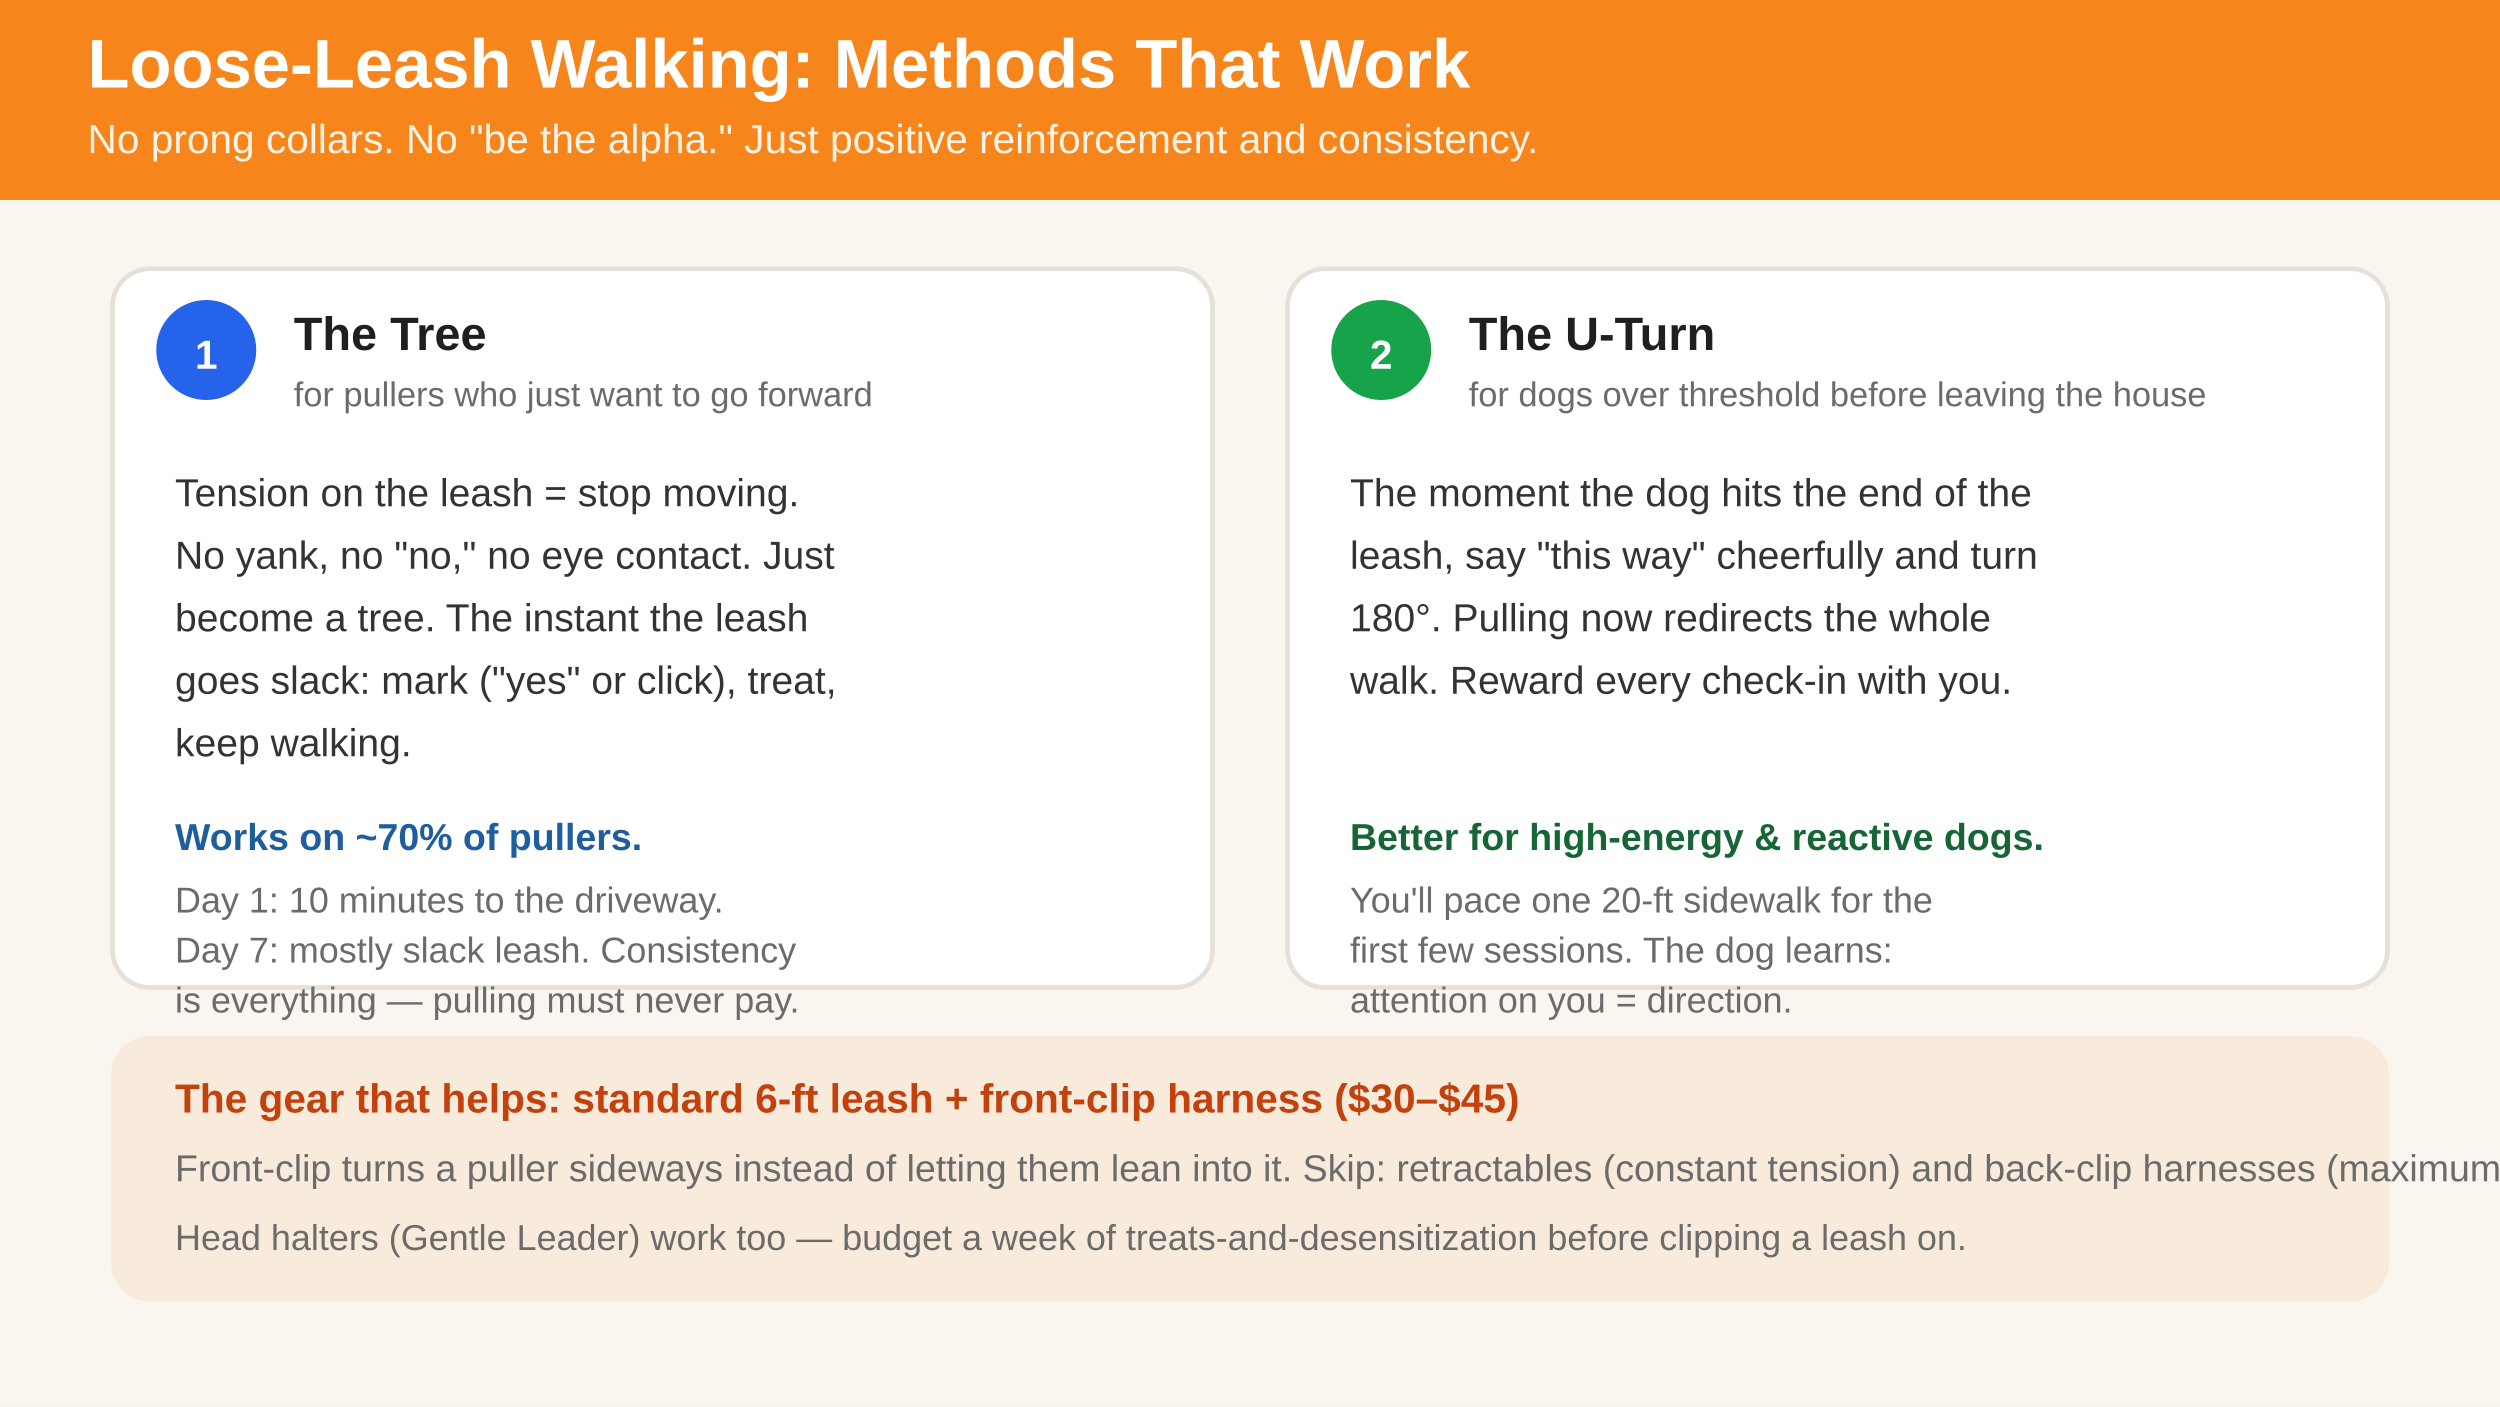
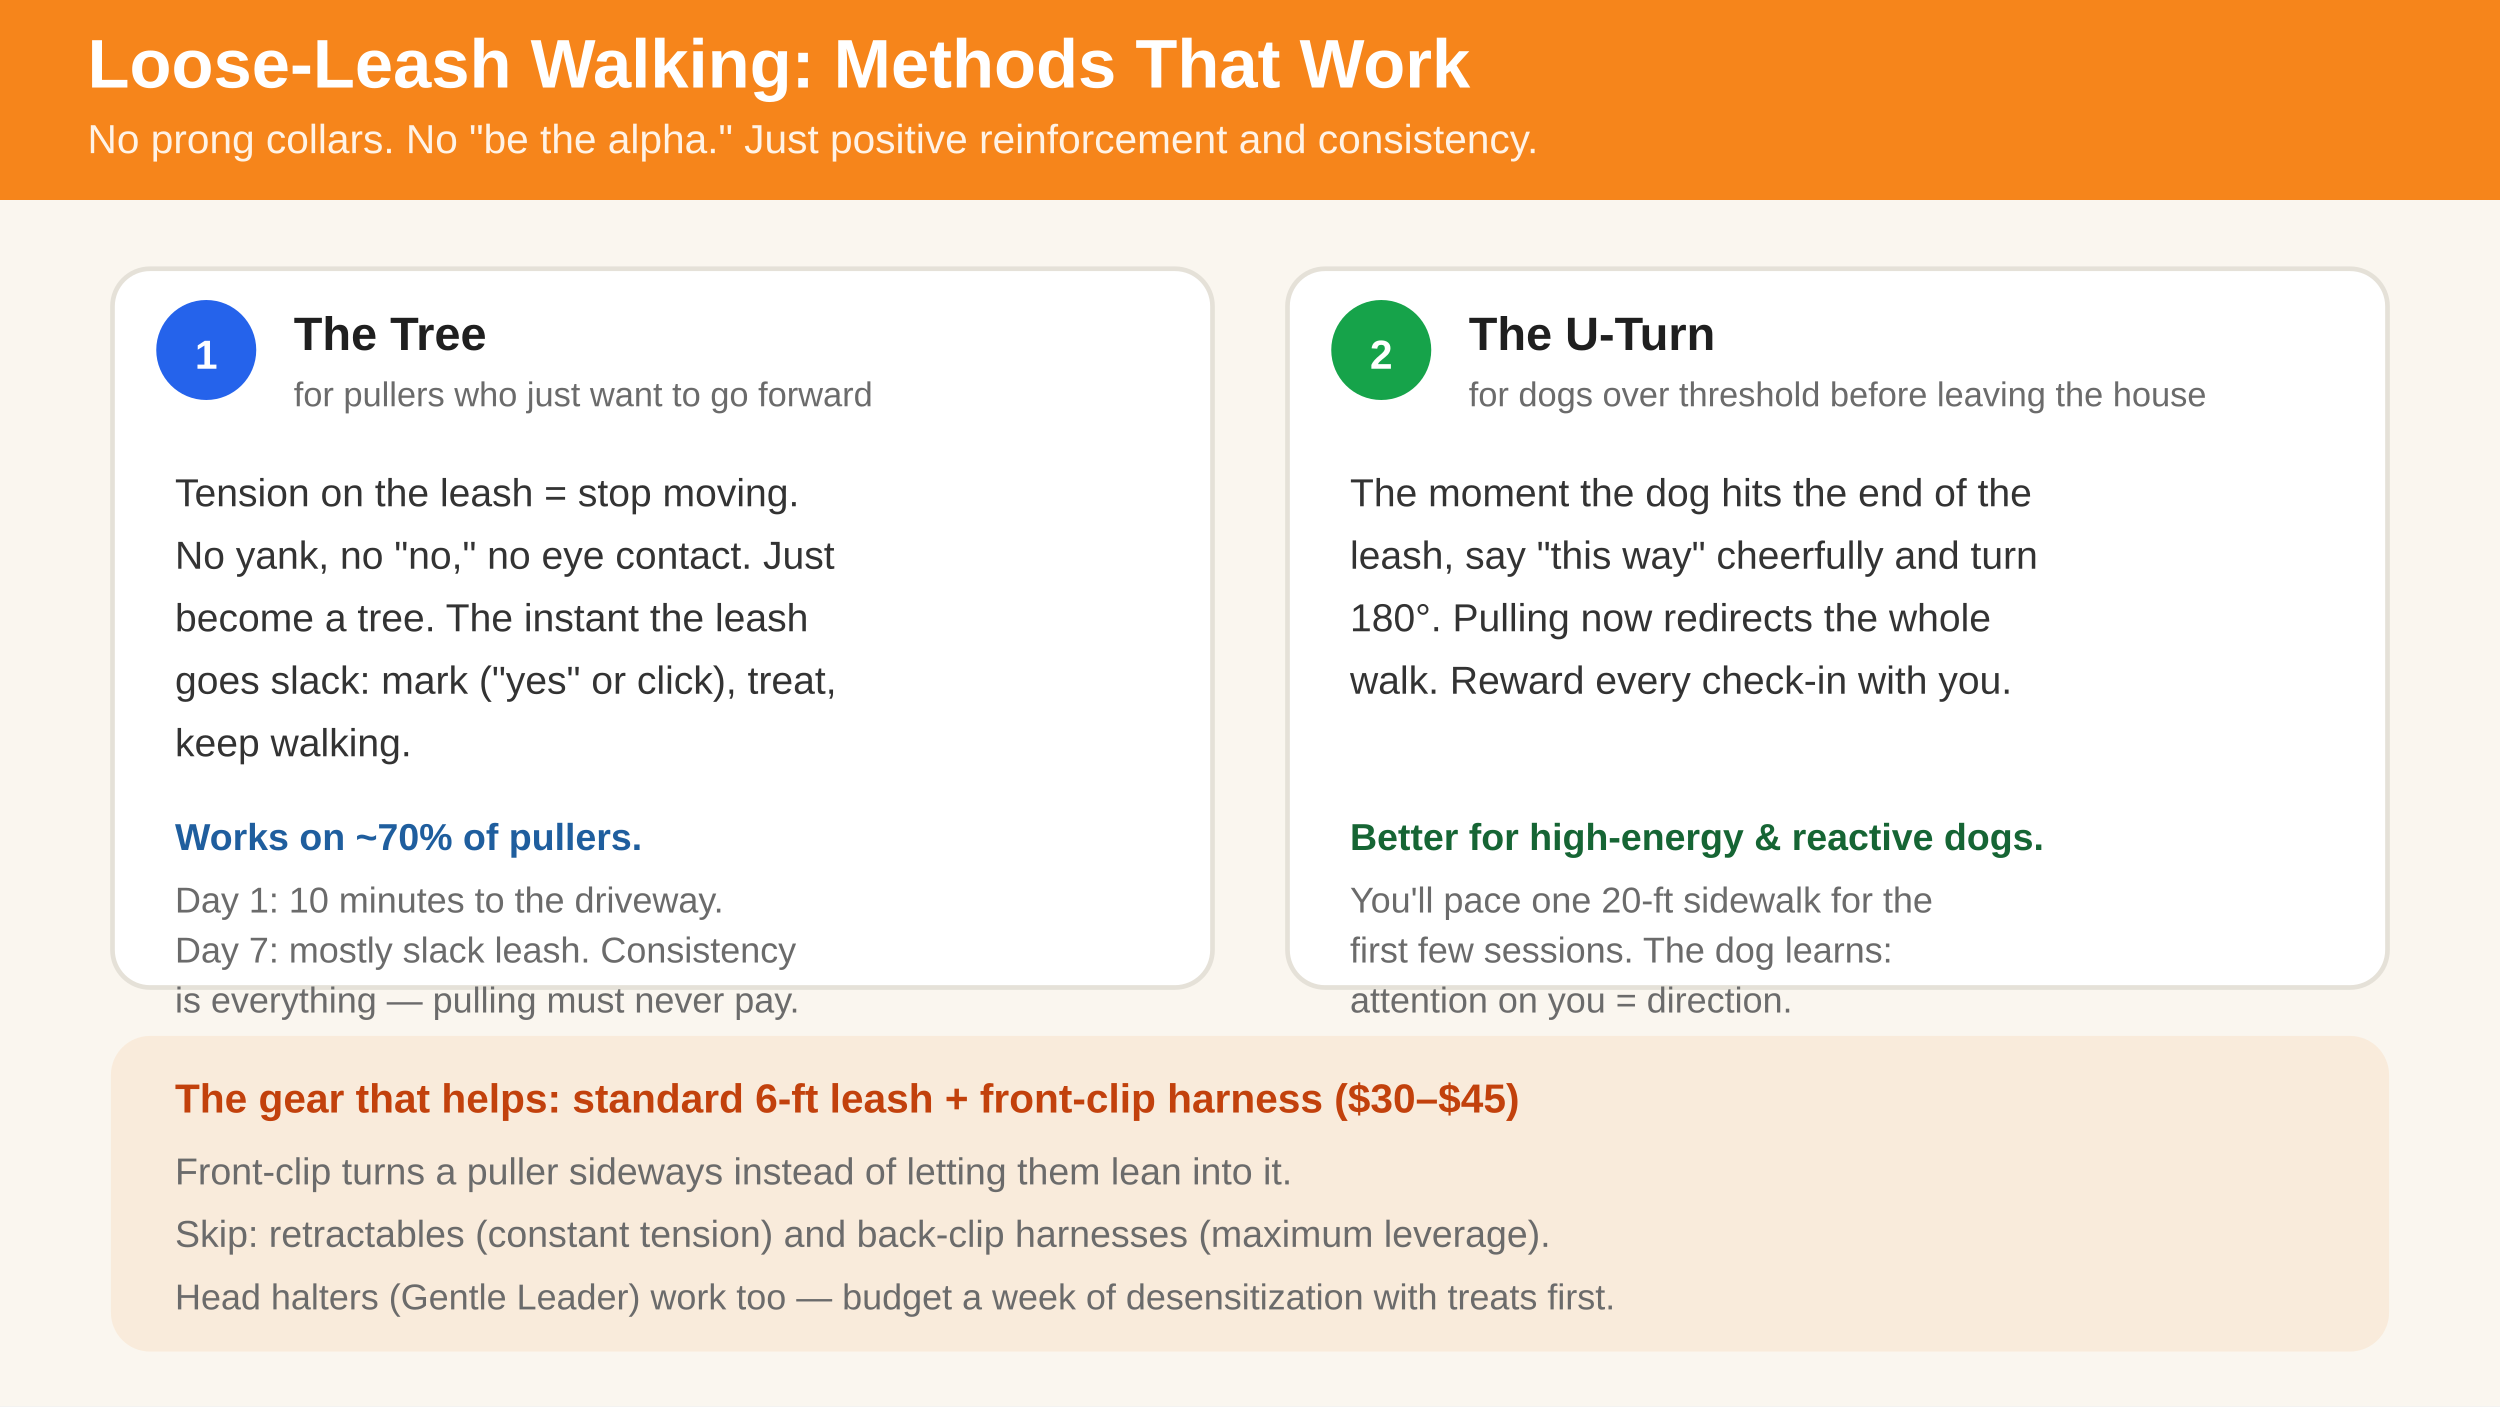
<svg xmlns="http://www.w3.org/2000/svg" viewBox="0 0 800 450" width="1600" height="900">
  <rect width="800" height="450" fill="#FAF6EF" />
  <rect x="0" y="0" width="800" height="64" fill="#F6851B" />
  <text x="28" y="28" font-family="Arial,Helvetica,sans-serif" font-size="22" font-weight="700" fill="#FFFFFF">Loose-Leash Walking: Methods That Work</text>
  <text x="28" y="49" font-family="Arial,Helvetica,sans-serif" font-size="13" fill="#FFF3E6">No prong collars. No "be the alpha." Just positive reinforcement and consistency.</text>
  <rect x="36" y="86" width="352" height="230" rx="12" fill="#FFFFFF" stroke="#E5E1D8" stroke-width="1.5" />
  <circle cx="66" cy="112" r="16" fill="#2563EB" />
  <text x="66" y="118" text-anchor="middle" font-family="Arial,Helvetica,sans-serif" font-size="13" font-weight="800" fill="#FFFFFF">1</text>
  <text x="94" y="112" font-family="Arial,Helvetica,sans-serif" font-size="15" font-weight="800" fill="#1F1F1F">The Tree</text>
  <text x="94" y="130" font-family="Arial,Helvetica,sans-serif" font-size="11" fill="#6B6B6B">for pullers who just want to go forward</text>
  <text x="56" y="162" font-family="Arial,Helvetica,sans-serif" font-size="12.5" fill="#333333">Tension on the leash = stop moving.</text>
  <text x="56" y="182" font-family="Arial,Helvetica,sans-serif" font-size="12.5" fill="#333333">No yank, no "no," no eye contact. Just</text>
  <text x="56" y="202" font-family="Arial,Helvetica,sans-serif" font-size="12.5" fill="#333333">become a tree. The instant the leash</text>
  <text x="56" y="222" font-family="Arial,Helvetica,sans-serif" font-size="12.5" fill="#333333">goes slack: mark ("yes" or click), treat,</text>
  <text x="56" y="242" font-family="Arial,Helvetica,sans-serif" font-size="12.5" fill="#333333">keep walking.</text>
  <text x="56" y="272" font-family="Arial,Helvetica,sans-serif" font-size="12" font-weight="700" fill="#1F5E9E">Works on ~70% of pullers.</text>
  <text x="56" y="292" font-family="Arial,Helvetica,sans-serif" font-size="11.5" fill="#6B6B6B">Day 1: 10 minutes to the driveway.</text>
  <text x="56" y="308" font-family="Arial,Helvetica,sans-serif" font-size="11.5" fill="#6B6B6B">Day 7: mostly slack leash. Consistency</text>
  <text x="56" y="324" font-family="Arial,Helvetica,sans-serif" font-size="11.5" fill="#6B6B6B">is everything — pulling must never pay.</text>
  <rect x="412" y="86" width="352" height="230" rx="12" fill="#FFFFFF" stroke="#E5E1D8" stroke-width="1.5" />
  <circle cx="442" cy="112" r="16" fill="#16A34A" />
  <text x="442" y="118" text-anchor="middle" font-family="Arial,Helvetica,sans-serif" font-size="13" font-weight="800" fill="#FFFFFF">2</text>
  <text x="470" y="112" font-family="Arial,Helvetica,sans-serif" font-size="15" font-weight="800" fill="#1F1F1F">The U-Turn</text>
  <text x="470" y="130" font-family="Arial,Helvetica,sans-serif" font-size="11" fill="#6B6B6B">for dogs over threshold before leaving the house</text>
  <text x="432" y="162" font-family="Arial,Helvetica,sans-serif" font-size="12.5" fill="#333333">The moment the dog hits the end of the</text>
  <text x="432" y="182" font-family="Arial,Helvetica,sans-serif" font-size="12.5" fill="#333333">leash, say "this way" cheerfully and turn</text>
  <text x="432" y="202" font-family="Arial,Helvetica,sans-serif" font-size="12.5" fill="#333333">180°. Pulling now redirects the whole</text>
  <text x="432" y="222" font-family="Arial,Helvetica,sans-serif" font-size="12.5" fill="#333333">walk. Reward every check-in with you.</text>
  <text x="432" y="272" font-family="Arial,Helvetica,sans-serif" font-size="12" font-weight="700" fill="#166534">Better for high-energy &amp; reactive dogs.</text>
  <text x="432" y="292" font-family="Arial,Helvetica,sans-serif" font-size="11.5" fill="#6B6B6B">You'll pace one 20-ft sidewalk for the</text>
  <text x="432" y="308" font-family="Arial,Helvetica,sans-serif" font-size="11.5" fill="#6B6B6B">first few sessions. The dog learns:</text>
  <text x="432" y="324" font-family="Arial,Helvetica,sans-serif" font-size="11.5" fill="#6B6B6B">attention on you = direction.</text>
-   <rect x="36" y="332" width="728" height="84" rx="12" fill="#F6851B" opacity="0.1" stroke="#F6851B" stroke-width="1" />
+   <rect x="36" y="332" width="728" height="100" rx="12" fill="#F6851B" opacity="0.1" stroke="#F6851B" stroke-width="1" />
  <text x="56" y="356" font-family="Arial,Helvetica,sans-serif" font-size="13" font-weight="800" fill="#C2410C">The gear that helps: standard 6-ft leash + front-clip harness ($30–$45)</text>
-   <text x="56" y="378" font-family="Arial,Helvetica,sans-serif" font-size="12" fill="#6B6B6B">Front-clip turns a puller sideways instead of letting them lean into it. Skip: retractables (constant tension) and back-clip harnesses (maximum leverage).</text>
-   <text x="56" y="400" font-family="Arial,Helvetica,sans-serif" font-size="11.5" fill="#6B6B6B">Head halters (Gentle Leader) work too — budget a week of treats-and-desensitization before clipping a leash on.</text>
+   <text x="56" y="379" font-family="Arial,Helvetica,sans-serif" font-size="12" fill="#6B6B6B">Front-clip turns a puller sideways instead of letting them lean into it.</text>
+   <text x="56" y="399" font-family="Arial,Helvetica,sans-serif" font-size="12" fill="#6B6B6B">Skip: retractables (constant tension) and back-clip harnesses (maximum leverage).</text>
+   <text x="56" y="419" font-family="Arial,Helvetica,sans-serif" font-size="11.5" fill="#6B6B6B">Head halters (Gentle Leader) work too — budget a week of desensitization with treats first.</text>
</svg>
